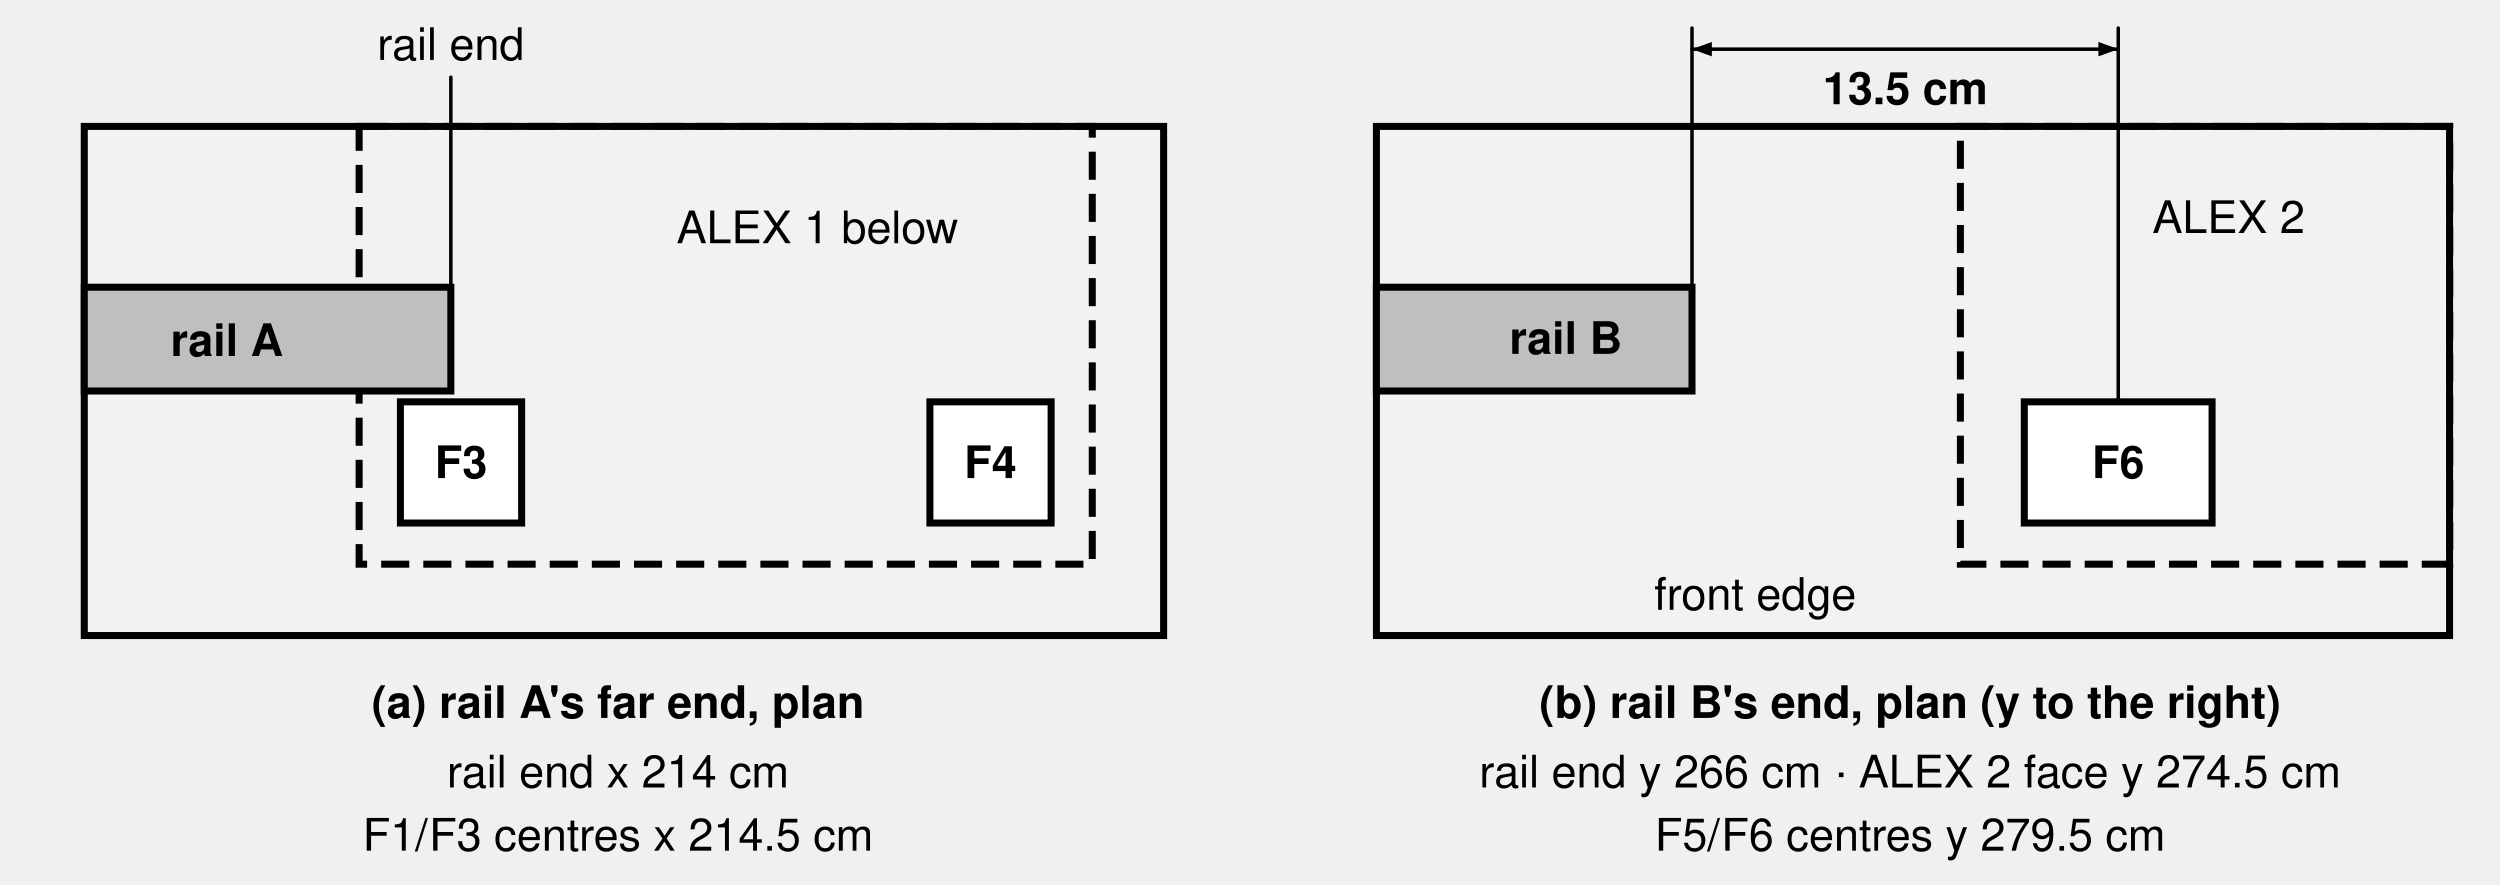
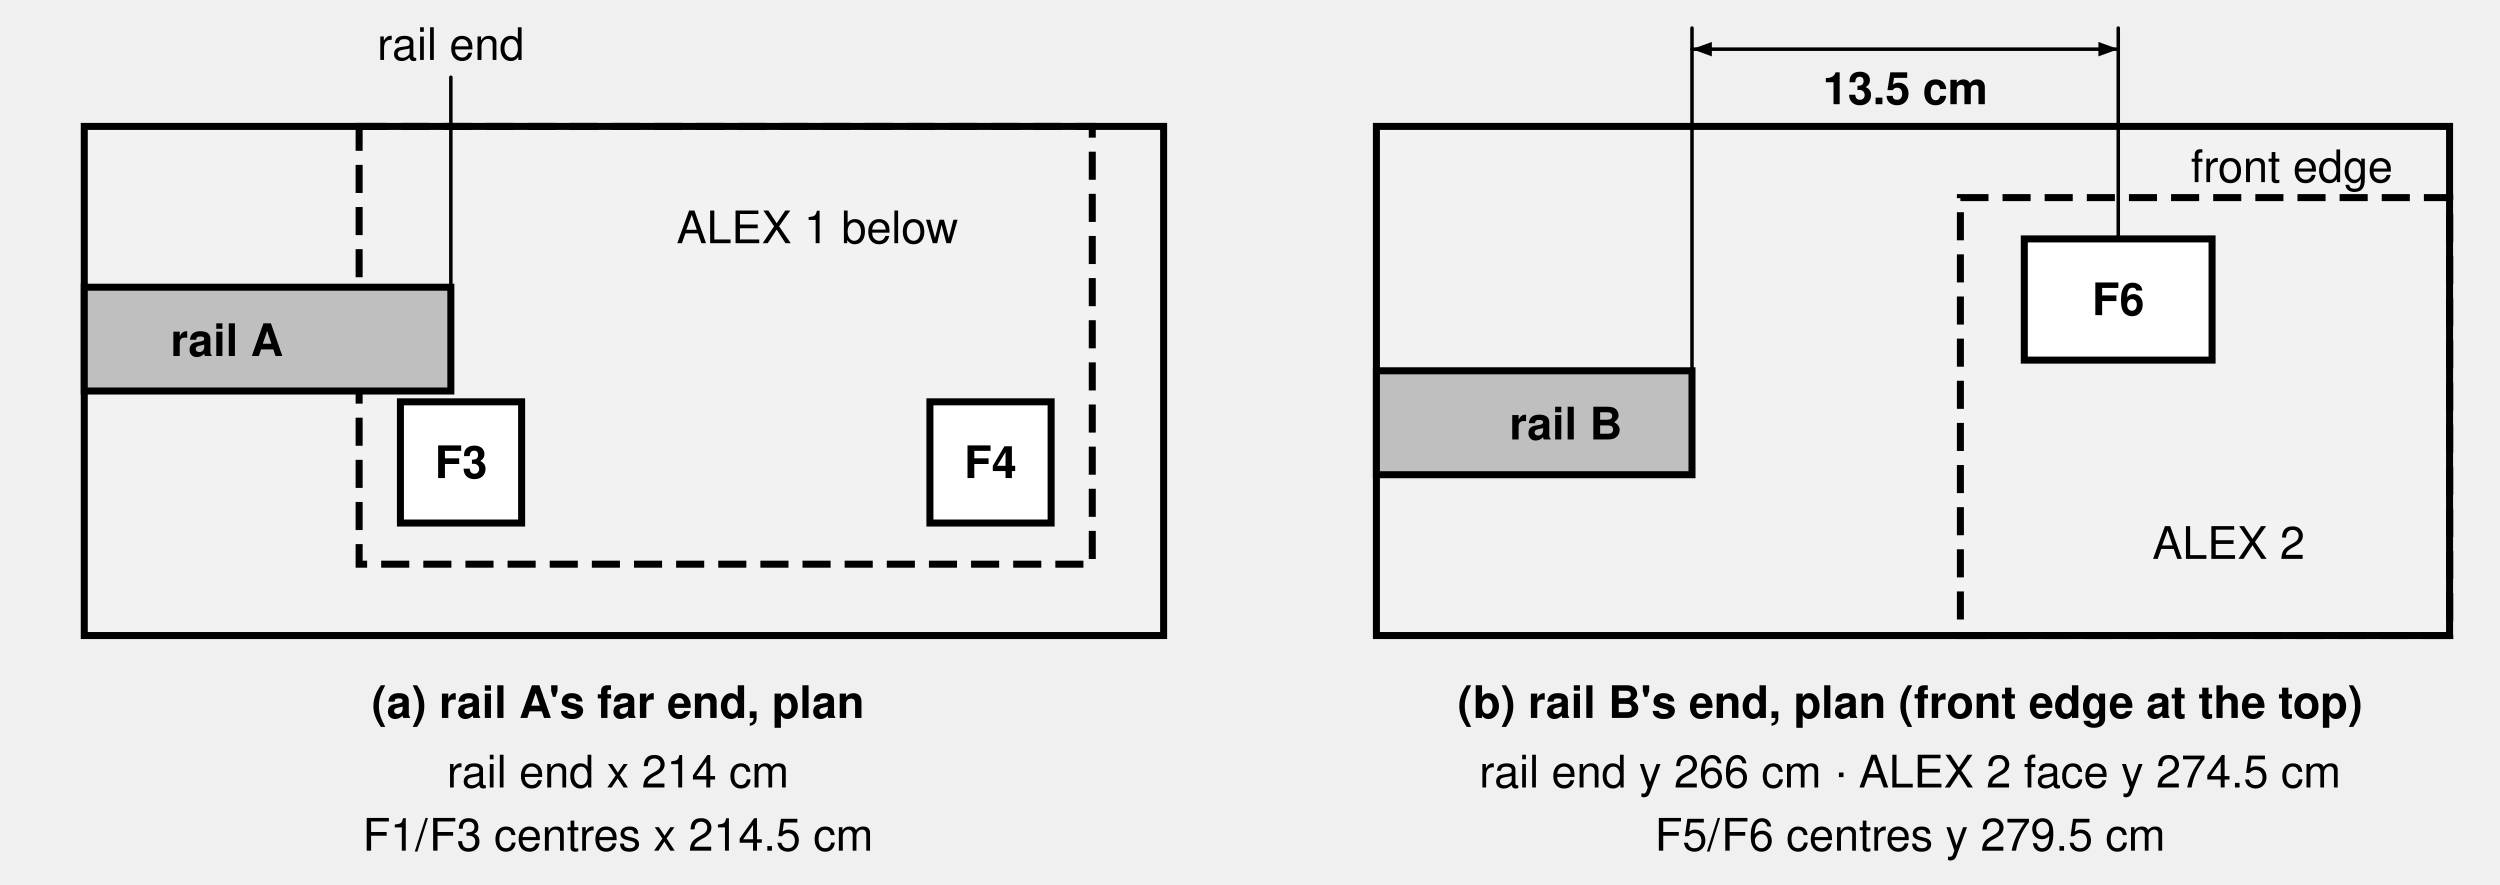
<svg xmlns="http://www.w3.org/2000/svg" viewBox="0 0 178 63" width="178mm" height="63mm" class="fig">
  <rect x="6.00" y="9.00" width="76.85" height="36.25" fill="#f2f2f2" stroke="#000" stroke-width="0.5" />
  <rect x="25.57" y="9.00" width="52.20" height="31.17" fill="none" stroke="#000" stroke-width="0.5" stroke-dasharray="2 1" />
  <rect x="6.00" y="20.45" width="26.10" height="7.39" fill="#bfbfbf" stroke="#000" stroke-width="0.5" />
  <rect x="28.51" y="28.61" width="8.63" height="8.63" fill="#fff" stroke="#000" stroke-width="0.5" />
  <text x="32.83" y="32.92" font-family="Helvetica, Arial, sans-serif" font-size="3.2" text-anchor="middle" dominant-baseline="middle" font-weight="bold" fill="#000">F3</text>
  <rect x="66.21" y="28.61" width="8.63" height="8.63" fill="#fff" stroke="#000" stroke-width="0.5" />
  <text x="70.52" y="32.92" font-family="Helvetica, Arial, sans-serif" font-size="3.2" text-anchor="middle" dominant-baseline="middle" font-weight="bold" fill="#000">F4</text>
  <line x1="32.10" y1="20.45" x2="32.10" y2="5.50" stroke="#000" stroke-width="0.25" stroke-linecap="round" />
  <text x="32.10" y="3.20" font-family="Helvetica, Arial, sans-serif" font-size="3.2" text-anchor="middle" dominant-baseline="middle" font-weight="normal" fill="#000">rail end</text>
  <text x="16.15" y="24.23" font-family="Helvetica, Arial, sans-serif" font-size="3.2" text-anchor="middle" dominant-baseline="middle" font-weight="bold" fill="#000">rail A</text>
  <text x="58.20" y="16.25" font-family="Helvetica, Arial, sans-serif" font-size="3.2" text-anchor="middle" dominant-baseline="middle" font-weight="normal" fill="#000">ALEX 1 below</text>
  <text x="44.00" y="50.00" font-family="Helvetica, Arial, sans-serif" font-size="3.2" text-anchor="middle" dominant-baseline="middle" font-weight="bold" fill="#000">(a) rail A's far end, plan</text>
  <text x="44.00" y="55.00" font-family="Helvetica, Arial, sans-serif" font-size="3.2" text-anchor="middle" dominant-baseline="middle" font-weight="normal" fill="#000">rail end x 214 cm</text>
  <text x="44.00" y="59.50" font-family="Helvetica, Arial, sans-serif" font-size="3.2" text-anchor="middle" dominant-baseline="middle" font-weight="normal" fill="#000">F1/F3 centres x 214.5 cm</text>
  <rect x="98.00" y="9.00" width="76.41" height="36.25" fill="#f2f2f2" stroke="#000" stroke-width="0.5" />
-   <rect x="139.58" y="9.00" width="34.84" height="31.17" fill="none" stroke="#000" stroke-width="0.5" stroke-dasharray="2 1" />
-   <rect x="98.00" y="20.45" width="22.47" height="7.39" fill="#bfbfbf" stroke="#000" stroke-width="0.5" />
-   <rect x="144.13" y="28.61" width="13.37" height="8.63" fill="#fff" stroke="#000" stroke-width="0.5" />
-   <text x="150.82" y="32.92" font-family="Helvetica, Arial, sans-serif" font-size="3.2" text-anchor="middle" dominant-baseline="middle" font-weight="bold" fill="#000">F6</text>
-   <line x1="120.47" y1="20.45" x2="120.47" y2="2.00" stroke="#000" stroke-width="0.25" stroke-linecap="round" />
-   <line x1="150.82" y1="28.42" x2="150.82" y2="2.00" stroke="#000" stroke-width="0.25" stroke-linecap="round" />
+   <rect x="139.58" y="14.07" width="34.84" height="31.18" fill="none" stroke="#000" stroke-width="0.5" stroke-dasharray="2 1" />
+   <rect x="98.00" y="26.40" width="22.47" height="7.40" fill="#bfbfbf" stroke="#000" stroke-width="0.5" />
+   <rect x="144.13" y="17.01" width="13.37" height="8.63" fill="#fff" stroke="#000" stroke-width="0.5" />
+   <text x="150.82" y="21.32" font-family="Helvetica, Arial, sans-serif" font-size="3.2" text-anchor="middle" dominant-baseline="middle" font-weight="bold" fill="#000">F6</text>
+   <line x1="120.47" y1="33.80" x2="120.47" y2="2.00" stroke="#000" stroke-width="0.25" stroke-linecap="round" />
+   <line x1="150.82" y1="16.82" x2="150.82" y2="2.00" stroke="#000" stroke-width="0.25" stroke-linecap="round" />
  <line x1="120.47" y1="3.50" x2="150.82" y2="3.50" stroke="#000" stroke-width="0.25" stroke-linecap="round" />
  <polygon points="120.475,3.5 121.884,2.986 121.884,4.014" fill="#000" />
  <polygon points="150.816,3.5 149.407,4.014 149.407,2.986" fill="#000" />
  <text x="135.65" y="6.30" font-family="Helvetica, Arial, sans-serif" font-size="3.2" text-anchor="middle" dominant-baseline="middle" font-weight="bold" fill="#000">13.5 cm</text>
-   <text x="111.48" y="24.08" font-family="Helvetica, Arial, sans-serif" font-size="3.2" text-anchor="middle" dominant-baseline="middle" font-weight="bold" fill="#000">rail B</text>
-   <text x="158.68" y="15.52" font-family="Helvetica, Arial, sans-serif" font-size="3.2" text-anchor="middle" dominant-baseline="middle" font-weight="normal" fill="#000">ALEX 2</text>
-   <text x="124.97" y="42.35" font-family="Helvetica, Arial, sans-serif" font-size="3.2" text-anchor="middle" dominant-baseline="middle" font-weight="normal" fill="#000">front edge</text>
-   <text x="136.00" y="50.00" font-family="Helvetica, Arial, sans-serif" font-size="3.2" text-anchor="middle" dominant-baseline="middle" font-weight="bold" fill="#000">(b) rail B's end, plan (y to the right)</text>
+   <text x="111.48" y="30.17" font-family="Helvetica, Arial, sans-serif" font-size="3.2" text-anchor="middle" dominant-baseline="middle" font-weight="bold" fill="#000">rail B</text>
+   <text x="158.68" y="38.72" font-family="Helvetica, Arial, sans-serif" font-size="3.2" text-anchor="middle" dominant-baseline="middle" font-weight="normal" fill="#000">ALEX 2</text>
+   <text x="163.18" y="11.90" font-family="Helvetica, Arial, sans-serif" font-size="3.2" text-anchor="middle" dominant-baseline="middle" font-weight="normal" fill="#000">front edge</text>
+   <text x="136.00" y="50.00" font-family="Helvetica, Arial, sans-serif" font-size="3.2" text-anchor="middle" dominant-baseline="middle" font-weight="bold" fill="#000">(b) rail B's end, plan (front edge at the top)</text>
  <text x="136.00" y="55.00" font-family="Helvetica, Arial, sans-serif" font-size="3.2" text-anchor="middle" dominant-baseline="middle" font-weight="normal" fill="#000">rail end y 266 cm · ALEX 2 face y 274.5 cm</text>
  <text x="136.00" y="59.50" font-family="Helvetica, Arial, sans-serif" font-size="3.2" text-anchor="middle" dominant-baseline="middle" font-weight="normal" fill="#000">F5/F6 centres y 279.5 cm</text>
</svg>
